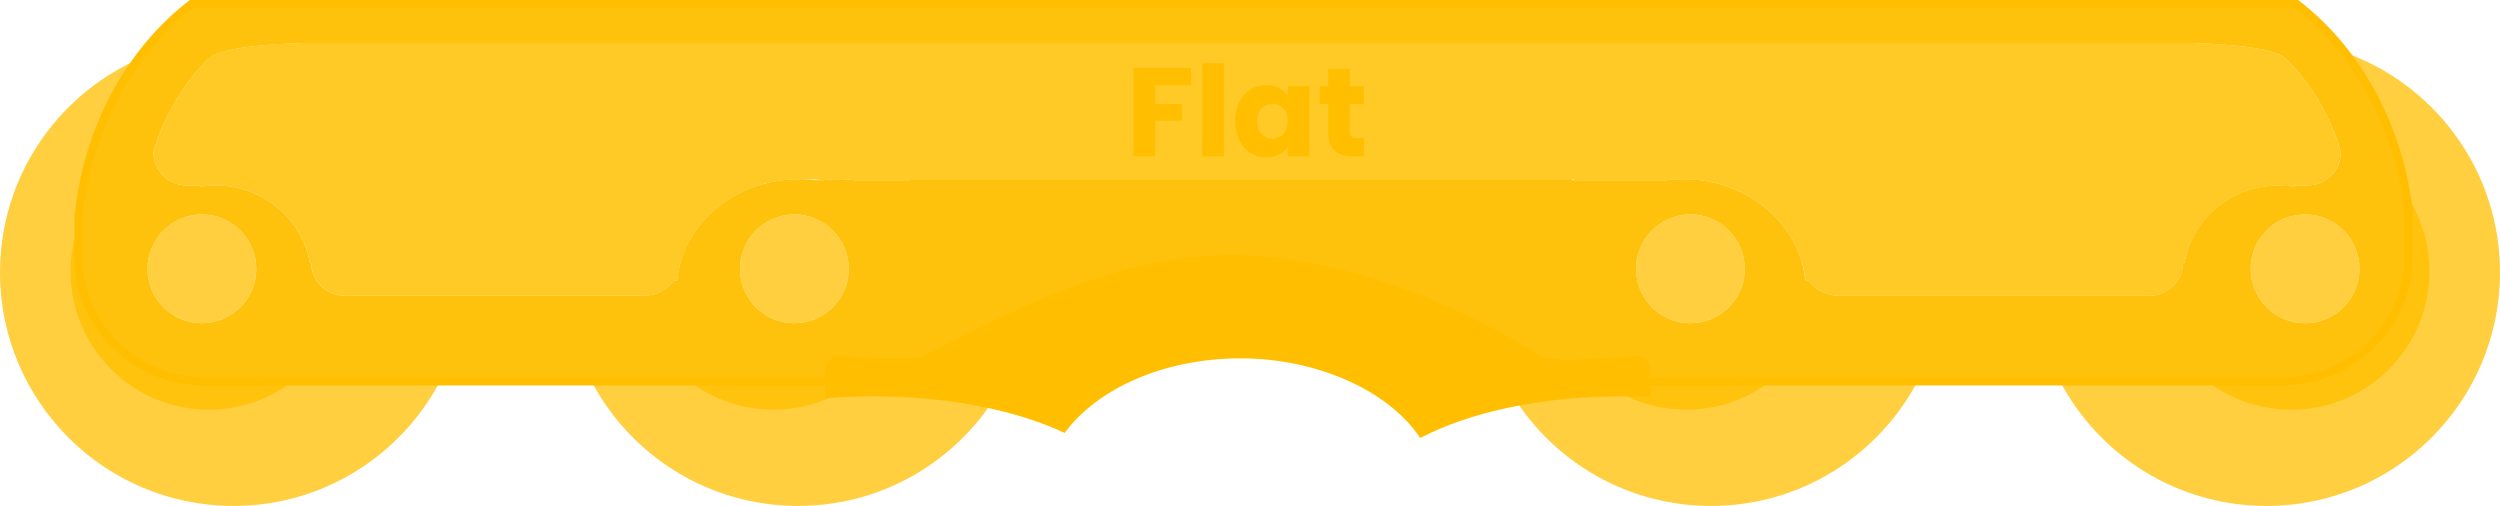
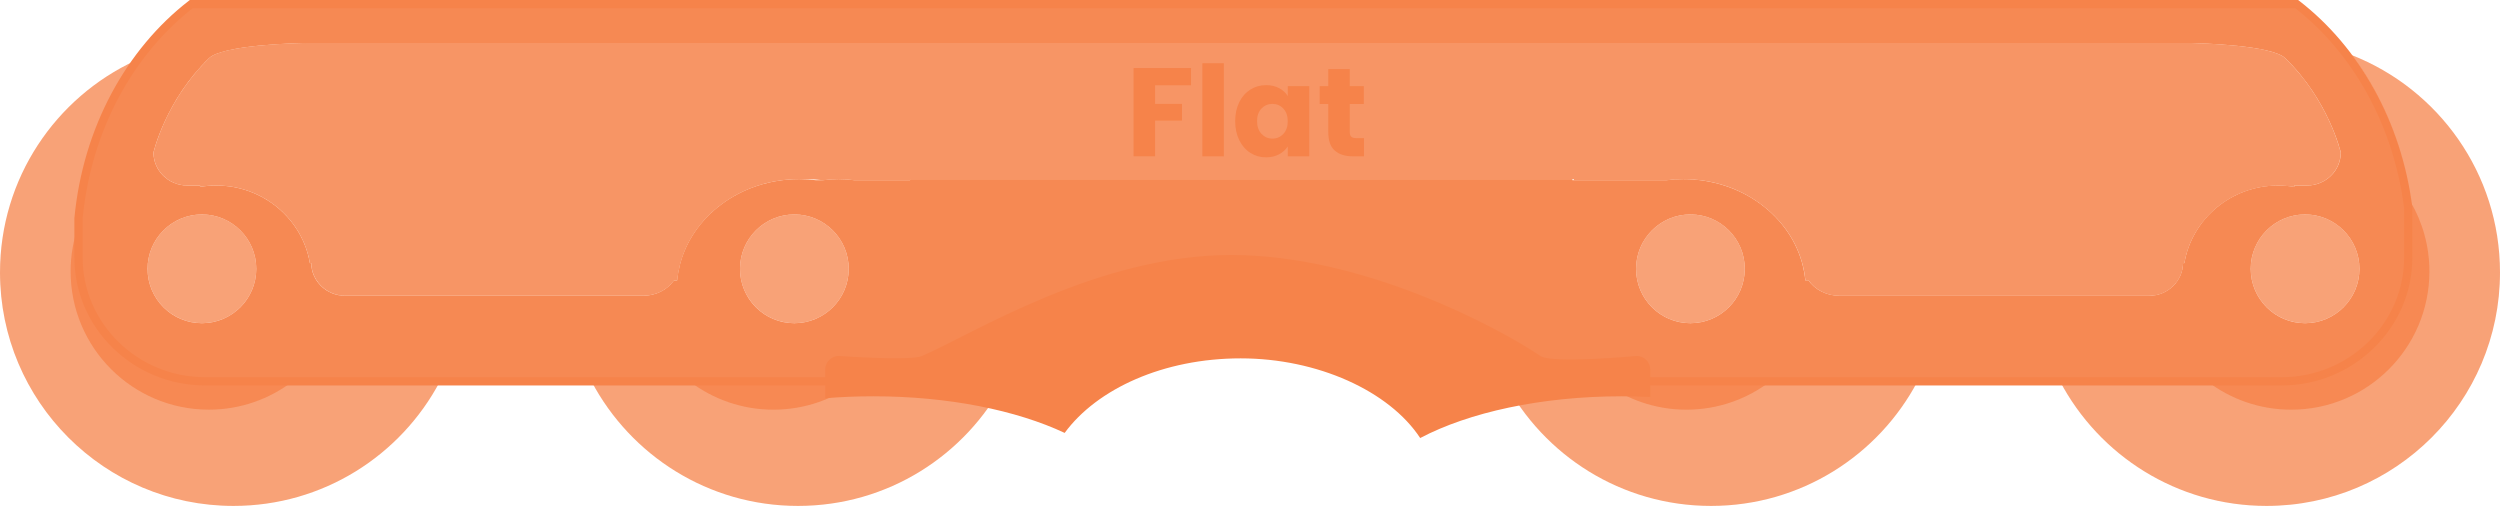
<svg xmlns="http://www.w3.org/2000/svg" viewBox="0 0 909.42 184.04">
  <defs>
-     <style>.d{opacity:.8;}.d,.e,.f,.g,.h{fill:#ffbf00;}.e{opacity:.95;}.i{fill:none;stroke:#ffbf00;stroke-miterlimit:10;stroke-width:3px;}.j,.g{opacity:.75;}.h{opacity:.85;}</style>
+     <style>.d{opacity:.8;}.d,.e,.f,.g,.h{fill:#F6834A;}.e{opacity:.95;}.i{fill:none;stroke:#F6834A;stroke-miterlimit:10;stroke-width:3px;}.j,.g{opacity:.75;}.h{opacity:.85;}</style>
  </defs>
  <g id="a" />
  <g id="b">
    <g id="c">
      <g>
        <g class="j">
          <circle class="f" cx="73.45" cy="97.78" r="19.78" />
          <circle class="f" cx="288.96" cy="97.78" r="19.78" />
          <circle class="f" cx="614.92" cy="97.78" r="19.78" />
          <circle class="f" cx="838.51" cy="97.78" r="19.78" />
        </g>
        <path class="h" d="M834.57,67.73c0-.08-.01-.17-.02-.25h4.68c2.95,0,5.67-1.03,7.79-2.75,.3-.24,.59-.5,.87-.78,.56-.54,1.06-1.14,1.5-1.78,.44-.64,.82-1.32,1.13-2.04,.62-1.43,.97-3.01,.97-4.66,0,0-.62-2.67-2.22-6.81-.13-.35-.27-.7-.42-1.07-.3-.73-.62-1.5-.97-2.3-1.24-2.8-2.85-6.01-4.9-9.38-2.93-4.82-6.76-9.97-11.72-14.77-4.8-4.64-30.2-5.53-36.95-5.53H113c-6.75,0-32.15,.88-36.95,5.53-1.43,1.39-2.77,2.81-4.02,4.24-.11,.13-.22,.26-.33,.39-.55,.64-1.08,1.28-1.6,1.92-1.56,1.94-2.97,3.89-4.23,5.8-.34,.51-.66,1.02-.98,1.52-2.01,3.21-3.63,6.3-4.9,9.05-.19,.42-.38,.83-.55,1.23-.35,.8-.68,1.57-.97,2.3-.15,.37-.29,.72-.42,1.07-1.61,4.14-2.22,6.81-2.22,6.81,0,1.65,.35,3.22,.97,4.66,.62,1.43,1.52,2.73,2.64,3.82,.56,.54,1.16,1.04,1.82,1.47,1.96,1.3,4.32,2.06,6.85,2.06h4.68c0,.08-.01,.17-.02,.25,0,.08-.02,.16-.02,.25,.96-.16,1.93-.29,2.91-.37,.98-.08,1.97-.13,2.98-.13,5.36,0,10.43,1.19,14.96,3.32,.45,.21,.9,.44,1.34,.67,.88,.46,1.74,.96,2.58,1.5,2.51,1.6,4.78,3.51,6.78,5.67,4.33,4.69,7.33,10.57,8.44,17.07h.49c0,.48,.05,.95,.11,1.41,.22,1.66,.8,3.22,1.65,4.6,2.15,3.5,6.06,5.86,10.51,5.86h108.52c4.68,0,8.81-2.22,11.17-5.55h1.17c.11-1.15,.28-2.29,.49-3.42,.16-.53,.28-1.08,.35-1.63,4.3-18.17,22.16-31.81,43.56-31.81,.37,0,.73,.03,1.1,.04,.41-.01,.82-.03,1.23-.03,.09,0,.17,0,.26,0,2.01,0,3.98,.14,5.92,.37h.29c1.82-.24,3.67-.37,5.55-.37s3.71,.14,5.51,.37h20.47v-.37h241.44v.37h33.86c1.25-.15,2.52-.24,3.8-.3,.63-.03,1.26-.06,1.9-.06,.09,0,.17,0,.26,0,.03,0,.06,0,.1,0,.04,0,.07,0,.11,0,10.36,0,19.88,3.25,27.42,8.69,7.97,5.7,13.73,13.82,15.93,23.12,.07,.56,.2,1.1,.35,1.63,.21,1.12,.38,2.26,.49,3.42h1.17c2.37,3.33,6.49,5.55,11.17,5.55h112.77c4.1,0,7.73-1.99,9.96-5.03,1.42-1.94,2.28-4.29,2.3-6.83h.49c.77-4.5,2.44-8.71,4.84-12.42,.53-.83,1.1-1.63,1.7-2.4,.44-.57,.91-1.12,1.38-1.66,.5-.56,1.01-1.12,1.54-1.65,1.74-1.73,3.67-3.28,5.76-4.61,.84-.53,1.7-1.03,2.58-1.5,.44-.23,.89-.45,1.34-.67,4.53-2.13,9.6-3.32,14.96-3.32,1,0,2,.04,2.98,.13s1.95,.21,2.91,.37c0-.08-.01-.17-.02-.25Z" />
        <path class="g" d="M855.43,20.01c11.39,15.3,19.18,34.43,21.8,55.55v18.15c0,24.75-20.25,45-45,45h-82.87c14.24,26.95,42.53,45.33,75.13,45.33,46.91,0,84.93-38.03,84.93-84.93,0-35.99-22.39-66.72-53.99-79.09Z" />
        <path class="g" d="M73.56,138.71c-24.75,0-45-20.25-45-45v-14.31c2.03-21.74,9.52-41.52,20.8-57.41C20.23,35.44,0,64.9,0,99.11c0,46.91,38.03,84.93,84.93,84.93,32.6,0,60.9-18.38,75.13-45.33H73.56Z" />
        <path class="d" d="M73.56,138.71c-24.75,0-45-20.25-45-45v-11.73c-1.85,5.24-2.87,10.88-2.87,16.75,0,27.78,22.52,50.29,50.29,50.29,11.48,0,22.05-3.85,30.51-10.32h-32.93Z" />
        <path class="g" d="M290.29,184.04c32.6,0,60.9-18.38,75.13-45.33H215.15c14.24,26.95,42.53,45.33,75.13,45.33Z" />
        <path class="e" d="M835.47,1.5H69.57C47.22,18.79,31.67,46.92,28.56,79.4v14.31c0,24.75,20.71,45,46.02,45H351.19c18.42-22.6,56.39-38.18,100.34-38.42,9.62,.05,18.97,.73,27.94,1.96,32.69,4.87,59.83,18.43,74.53,36.46h276.03c25.31,0,46.02-20.25,46.02-45v-18.15c-3.92-30.85-19.1-57.46-40.56-74.06ZM73.45,117.57c-10.93,0-19.78-8.86-19.78-19.78s8.86-19.78,19.78-19.78,19.78,8.86,19.78,19.78-8.86,19.78-19.78,19.78Zm215.51,0c-10.93,0-19.78-8.86-19.78-19.78s8.86-19.78,19.78-19.78,19.78,8.86,19.78,19.78-8.86,19.78-19.78,19.78Zm325.96,0c-10.93,0-19.78-8.86-19.78-19.78s8.86-19.78,19.78-19.78,19.78,8.86,19.78,19.78-8.86,19.78-19.78,19.78Zm179.68-21.86h-.49c-.07,6.54-5.56,11.87-12.27,11.87h-112.77c-4.68,0-8.81-2.22-11.18-5.55h-1.17c-.11-1.15-.28-2.29-.49-3.42-.16-.53-.28-1.08-.35-1.63-4.3-18.17-22.16-31.81-43.56-31.81-2.02,0-4.01,.14-5.96,.37h-34.37v-.37h-240.94v.37h-20.47c-1.8-.24-3.64-.37-5.51-.37s-3.74,.13-5.55,.37h-2.84c-1.95-.24-3.94-.37-5.96-.37-21.4,0-39.26,13.63-43.56,31.81-.07,.56-.2,1.1-.35,1.63-.21,1.12-.38,2.26-.49,3.42h-1.17c-2.37,3.33-6.49,5.55-11.18,5.55H125.48c-6.7,0-12.19-5.33-12.27-11.87h-.49c-2.72-16.02-16.95-28.23-34.1-28.23-2.01,0-3.97,.18-5.89,.5,0-.17,.03-.33,.04-.5h-4.68c-6.75,0-12.27-5.4-12.27-12,0,0,4.38-18.97,20.23-34.32,4.8-4.64,30.2-5.53,36.95-5.53H794.33c6.75,0,32.15,.88,36.95,5.53,15.86,15.36,20.23,34.32,20.23,34.32,0,6.6-5.52,12-12.27,12h-4.68c.01,.17,.04,.33,.04,.5-1.91-.32-3.88-.5-5.89-.5-17.15,0-31.38,12.21-34.1,28.23Zm43.91,21.86c-10.93,0-19.78-8.86-19.78-19.78s8.86-19.78,19.78-19.78,19.78,8.86,19.78,19.78-8.86,19.78-19.78,19.78Z" />
        <path class="d" d="M311.85,138.71h-32.93c-.71,0-1.41-.02-2.12-.05,.7,.03,1.4,.05,2.11,.05h-28.08c8.46,6.47,19.04,10.32,30.51,10.32s22.05-3.85,30.51-10.32Z" />
        <path class="g" d="M622.42,184.04c32.6,0,60.9-18.38,75.13-45.33h-150.27c14.24,26.95,42.53,45.33,75.13,45.33Z" />
        <path class="d" d="M643.98,138.71h-32.93c-.71,0-1.41-.02-2.12-.05,.7,.03,1.4,.05,2.11,.05h-28.08c8.46,6.47,19.04,10.32,30.51,10.32s22.05-3.85,30.51-10.32Z" />
        <path class="f" d="M317.71,144.16c27.37,0,52.08,5.11,69.58,13.32,11.79-16.08,36.03-27.12,64.02-27.12s54.07,11.89,65.31,28.98c17.63-9.29,43.93-15.18,73.31-15.18,3.51,0,6.98,.09,10.4,.25v-9.93c0-2.75-2.25-5-5-5,0,0-30.74,2.9-35.01,0-14.45-9.79-63.92-36.72-112.44-36.72s-93.79,28.62-112.44,36.72c-4.37,1.9-30.27,0-30.27,0-2.75,0-5,2.25-5,5v10.39c5.68-.47,11.54-.71,17.53-.71Z" />
        <path class="i" d="M835.47,1.5H69.57C47.22,18.79,31.67,46.92,28.56,79.4v14.31c0,24.75,20.71,45,46.02,45H351.19c18.57-22.78,57-38.44,101.4-38.44s82.84,15.65,101.4,38.44h276.03c25.31,0,46.02-20.25,46.02-45v-18.15c-3.92-30.85-19.1-57.46-40.56-74.06Z" />
        <g>
          <path class="f" d="M433.26,24.75v6.27h-13.08v6.77h9.79v6.08h-9.79v12.99h-7.82V24.75h20.91Z" />
          <path class="f" d="M445.2,23.01V56.87h-7.82V23.01h7.82Z" />
          <path class="f" d="M450.81,37.15c.99-1.98,2.34-3.51,4.05-4.58,1.71-1.07,3.61-1.6,5.72-1.6,1.8,0,3.38,.37,4.74,1.1,1.36,.73,2.4,1.69,3.13,2.88v-3.61h7.82v25.53h-7.82v-3.61c-.76,1.19-1.82,2.15-3.18,2.88-1.36,.73-2.94,1.1-4.74,1.1-2.07,0-3.97-.54-5.67-1.62-1.71-1.08-3.06-2.62-4.05-4.62s-1.49-4.31-1.49-6.93,.5-4.93,1.49-6.91Zm16.01,2.33c-1.08-1.13-2.4-1.69-3.96-1.69s-2.88,.56-3.96,1.67c-1.08,1.11-1.62,2.65-1.62,4.6s.54,3.5,1.62,4.64c1.08,1.14,2.4,1.72,3.96,1.72s2.88-.56,3.96-1.69c1.08-1.13,1.62-2.67,1.62-4.62s-.54-3.49-1.62-4.62Z" />
          <path class="f" d="M496.17,50.24v6.63h-3.98c-2.84,0-5.05-.69-6.63-2.08-1.59-1.39-2.38-3.65-2.38-6.79v-10.16h-3.11v-6.5h3.11v-6.22h7.82v6.22h5.12v6.5h-5.12v10.25c0,.76,.18,1.31,.55,1.65,.37,.34,.98,.5,1.83,.5h2.79Z" />
        </g>
        <path class="d" d="M876.94,73.49c.1,.69,.2,1.38,.28,2.07v18.15c0,24.75-20.25,45-45,45h-29.28c8.46,6.47,19.04,10.32,30.51,10.32,27.78,0,50.29-22.52,50.29-50.29,0-9.2-2.48-17.82-6.8-25.24Z" />
      </g>
    </g>
  </g>
</svg>
